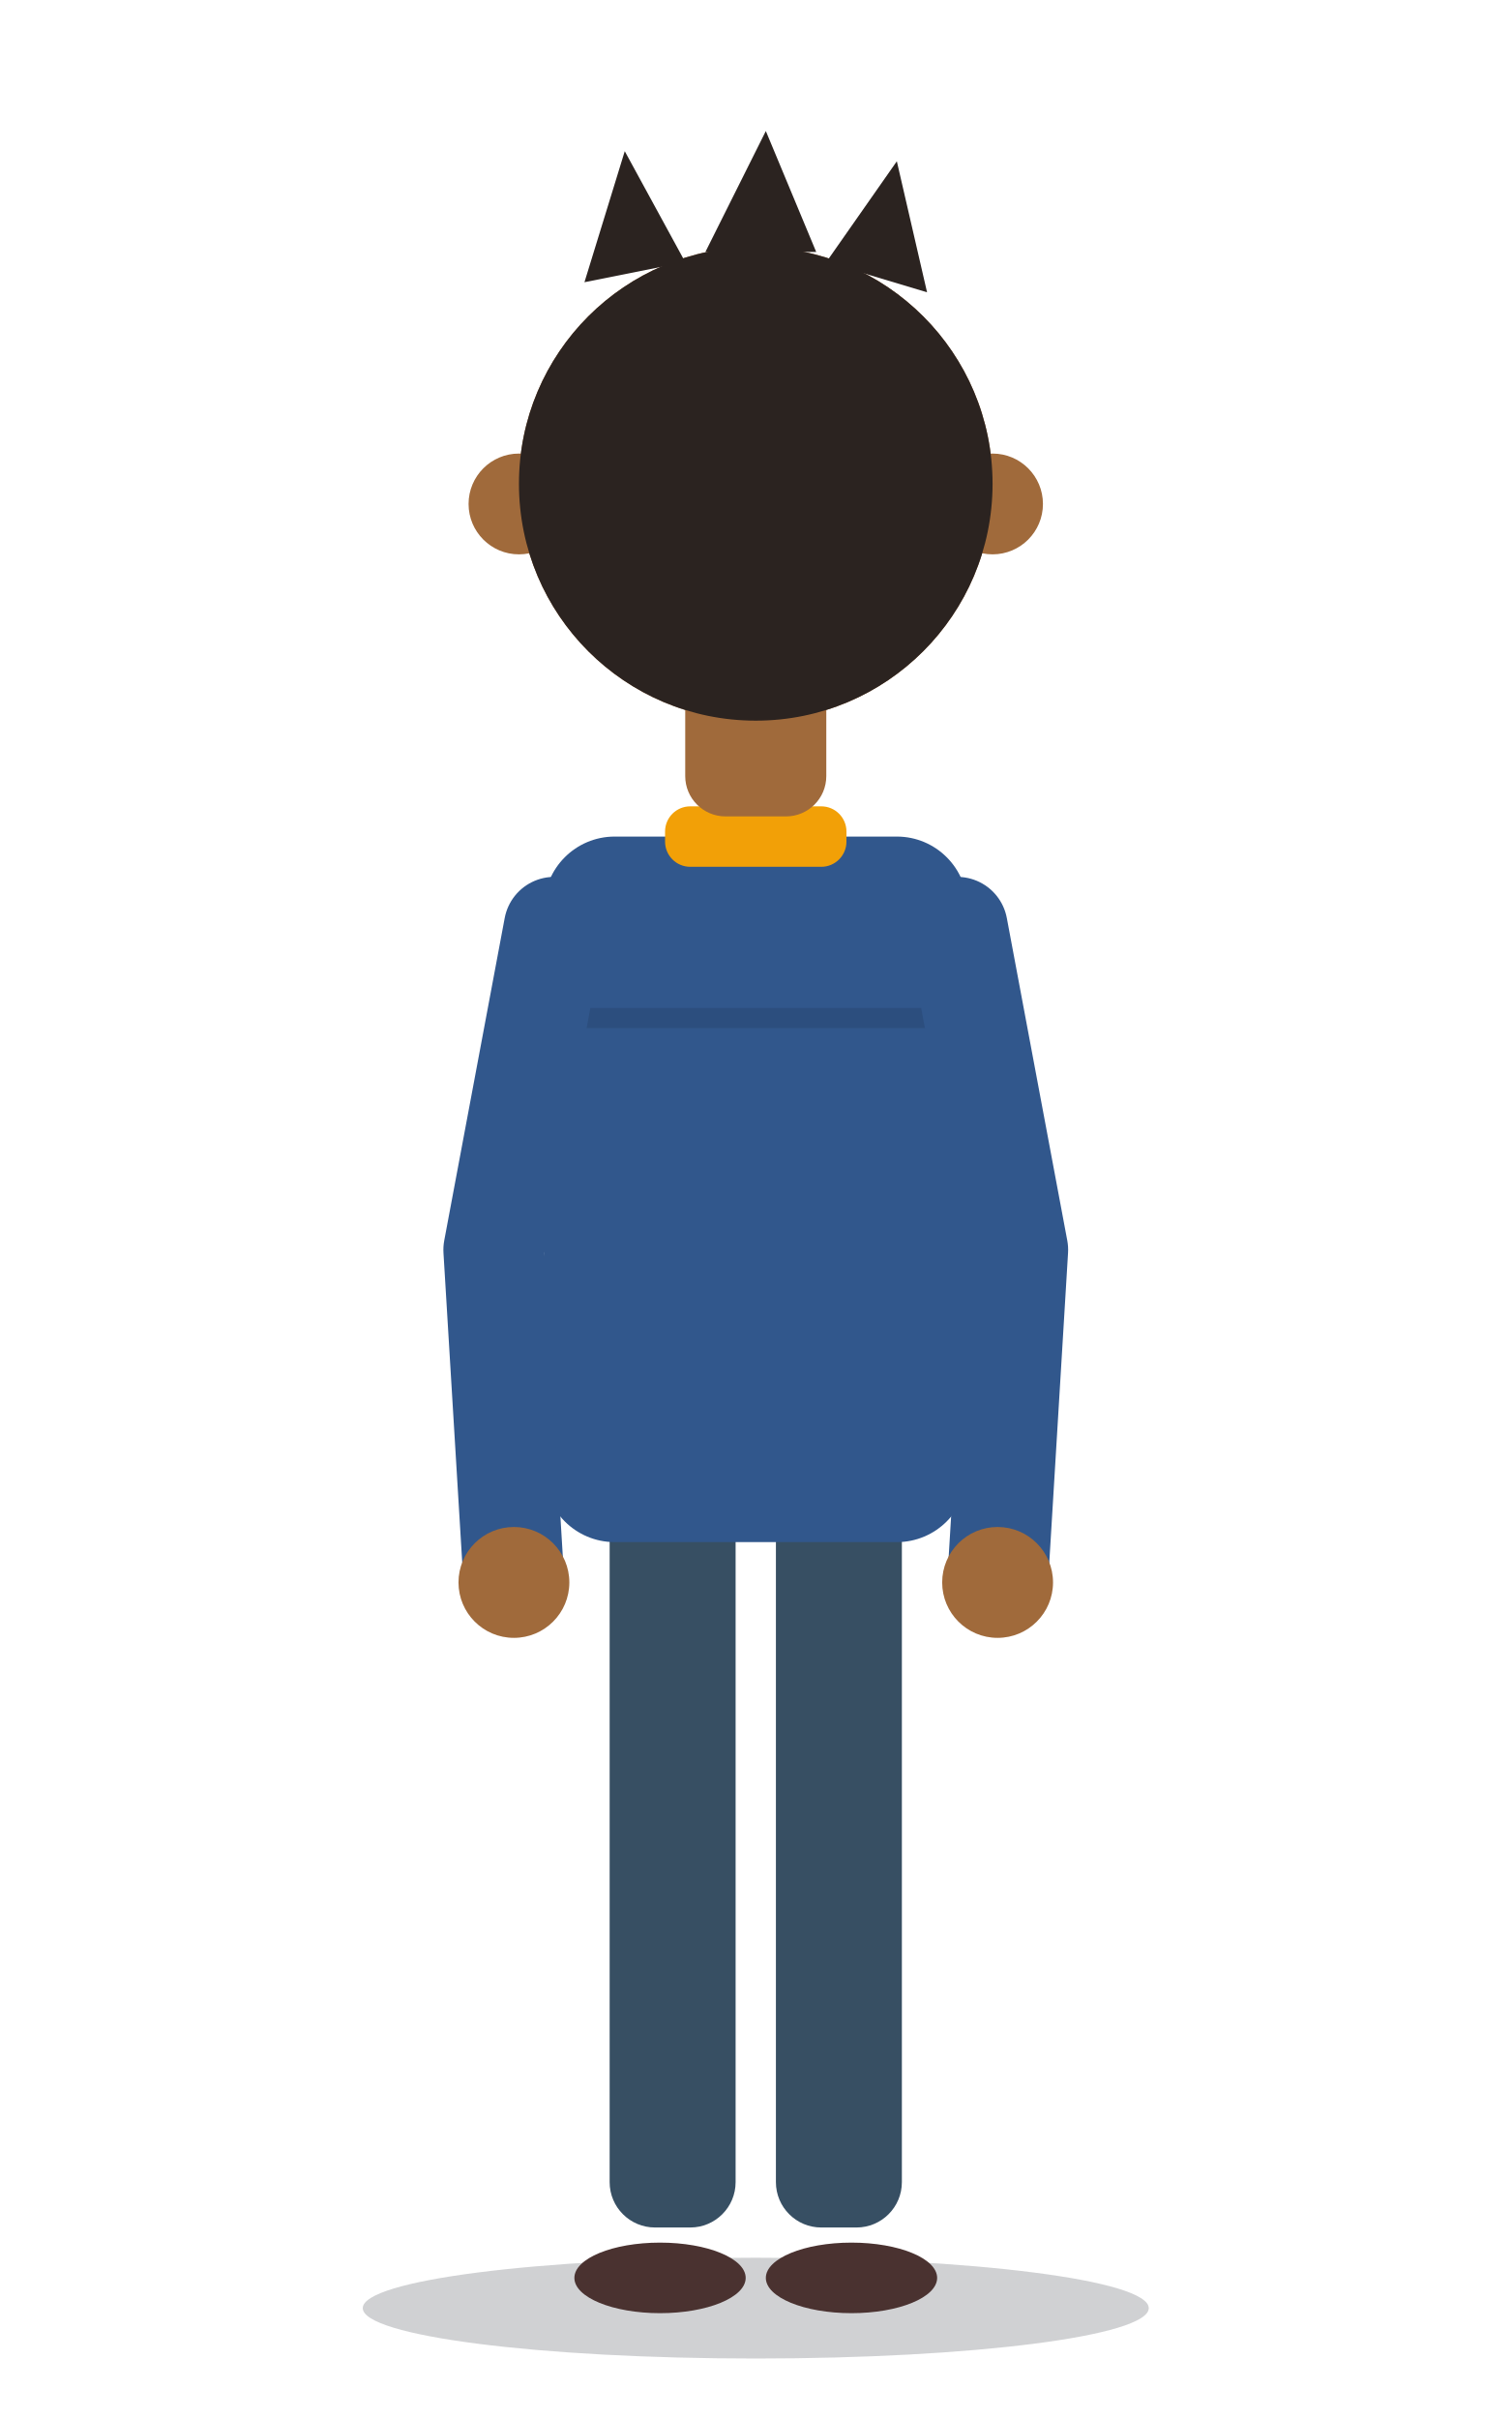
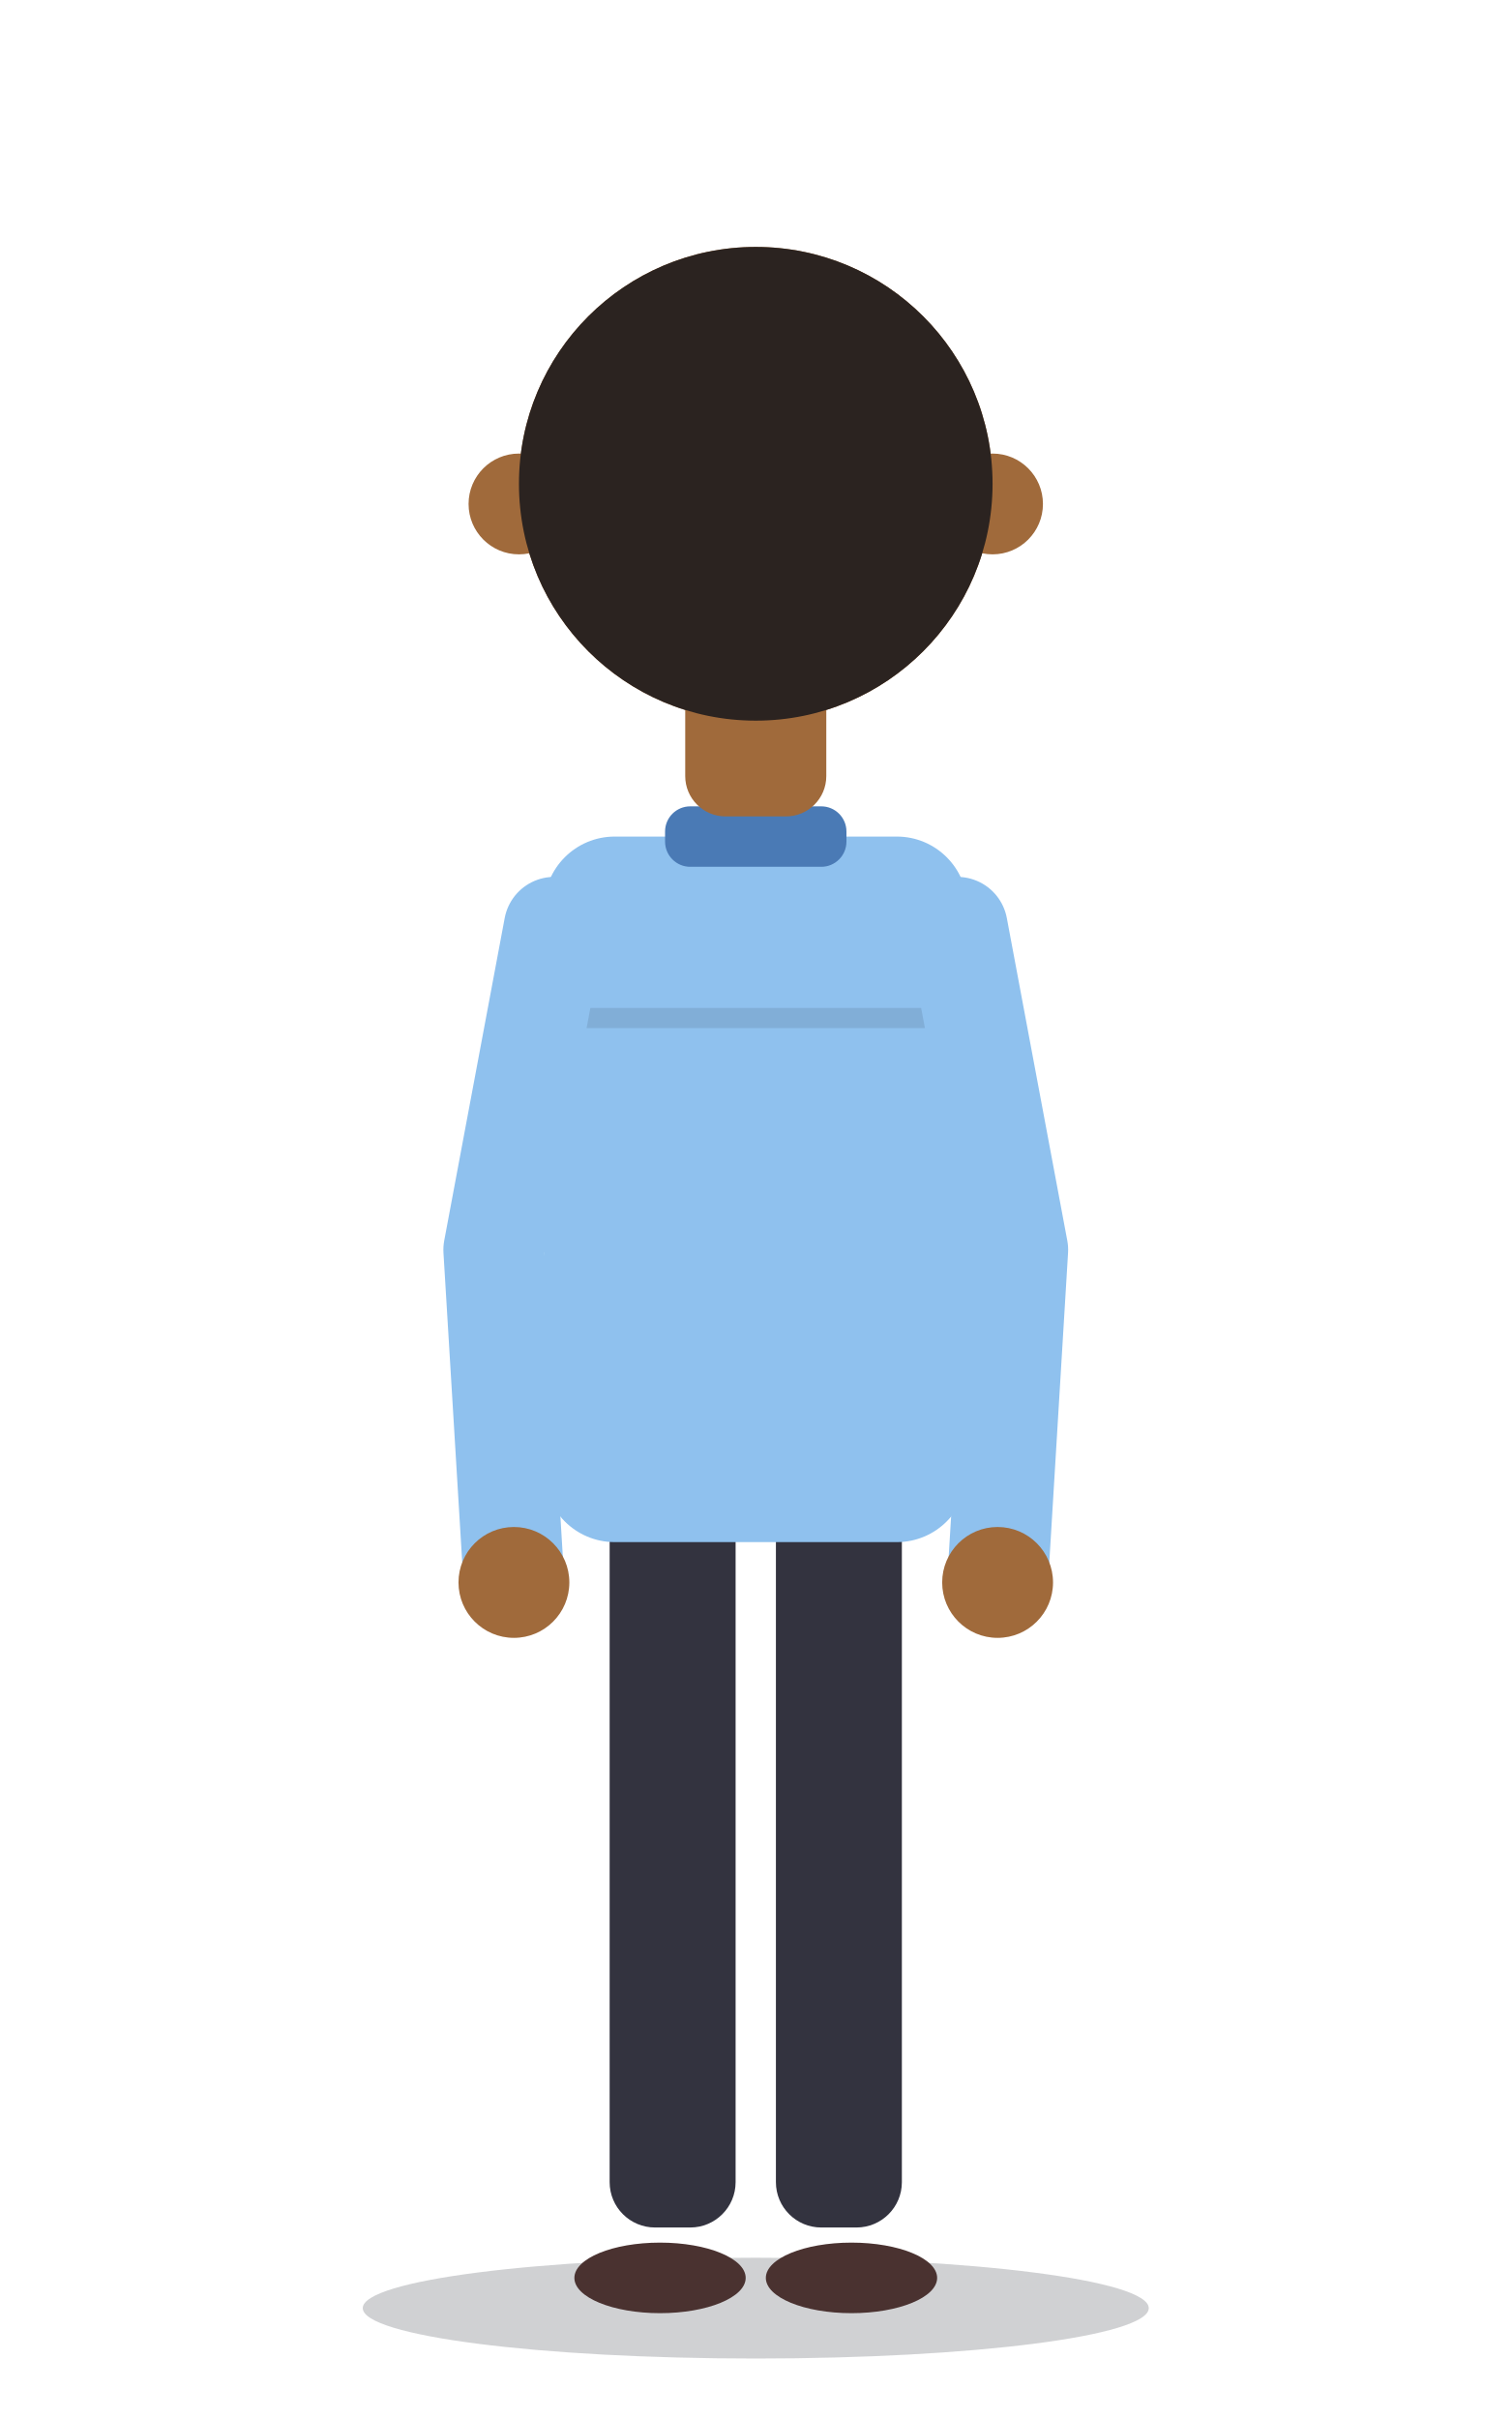
<svg xmlns="http://www.w3.org/2000/svg" viewBox="0 0 300 480">
  <ellipse cx="150" cy="458" rx="78" ry="10" fill="rgba(20,26,38,0.20)" />
-   <rect x="121" y="296" width="25" height="146" fill="#374f63" rx="9" />
-   <rect x="154" y="296" width="25" height="146" fill="#374f63" rx="9" />
+   <rect x="121" y="296" width="25" height="146" fill="#33333f" rx="9" />
+   <rect x="154" y="296" width="25" height="146" fill="#33333f" rx="9" />
  <ellipse cx="131" cy="452" rx="17" ry="7" fill="#4a3230" />
  <ellipse cx="169" cy="452" rx="17" ry="7" fill="#4a3230" />
-   <rect x="108" y="166" width="84" height="140" fill="#31578c" rx="14" />
-   <rect x="132" y="160" width="36" height="12" fill="#f2a007" rx="5" />
+   <rect x="108" y="166" width="84" height="140" fill="#8fc1ee" rx="14" />
+   <rect x="132" y="160" width="36" height="12" fill="#4a7ab5" rx="5" />
  <line x1="112" y1="202" x2="188" y2="202" stroke="rgba(0,0,0,0.10)" stroke-width="4" stroke-linecap="round" />
-   <path d="M110,184 L98,248 L102,314" fill="none" stroke="#31578c" stroke-width="20" stroke-linecap="round" stroke-linejoin="round" />
+   <path d="M110,184 L98,248 L102,314" fill="none" stroke="#8fc1ee" stroke-width="20" stroke-linecap="round" stroke-linejoin="round" />
  <circle cx="102" cy="314" r="11" fill="#a06a3b" />
-   <path d="M190,184 L202,248 L198,314" fill="none" stroke="#31578c" stroke-width="20" stroke-linecap="round" stroke-linejoin="round" />
+   <path d="M190,184 L202,248 L198,314" fill="none" stroke="#8fc1ee" stroke-width="20" stroke-linecap="round" stroke-linejoin="round" />
  <circle cx="198" cy="314" r="11" fill="#a06a3b" />
  <rect x="136" y="128" width="28" height="34" fill="#a06a3b" rx="8" />
  <circle cx="103" cy="100" r="10" fill="#a06a3b" />
  <circle cx="197" cy="100" r="10" fill="#a06a3b" />
  <circle cx="150" cy="96" r="47" fill="#a06a3b" />
  <circle cx="150" cy="96" r="47" fill="#2b2320" />
-   <polygon points="116,56 124,30 136,52" fill="#2b2320" stroke-linejoin="round" />
-   <polygon points="140,50 152,26 162,50" fill="#2b2320" stroke-linejoin="round" />
-   <polygon points="164,52 178,32 184,58" fill="#2b2320" stroke-linejoin="round" />
</svg>
